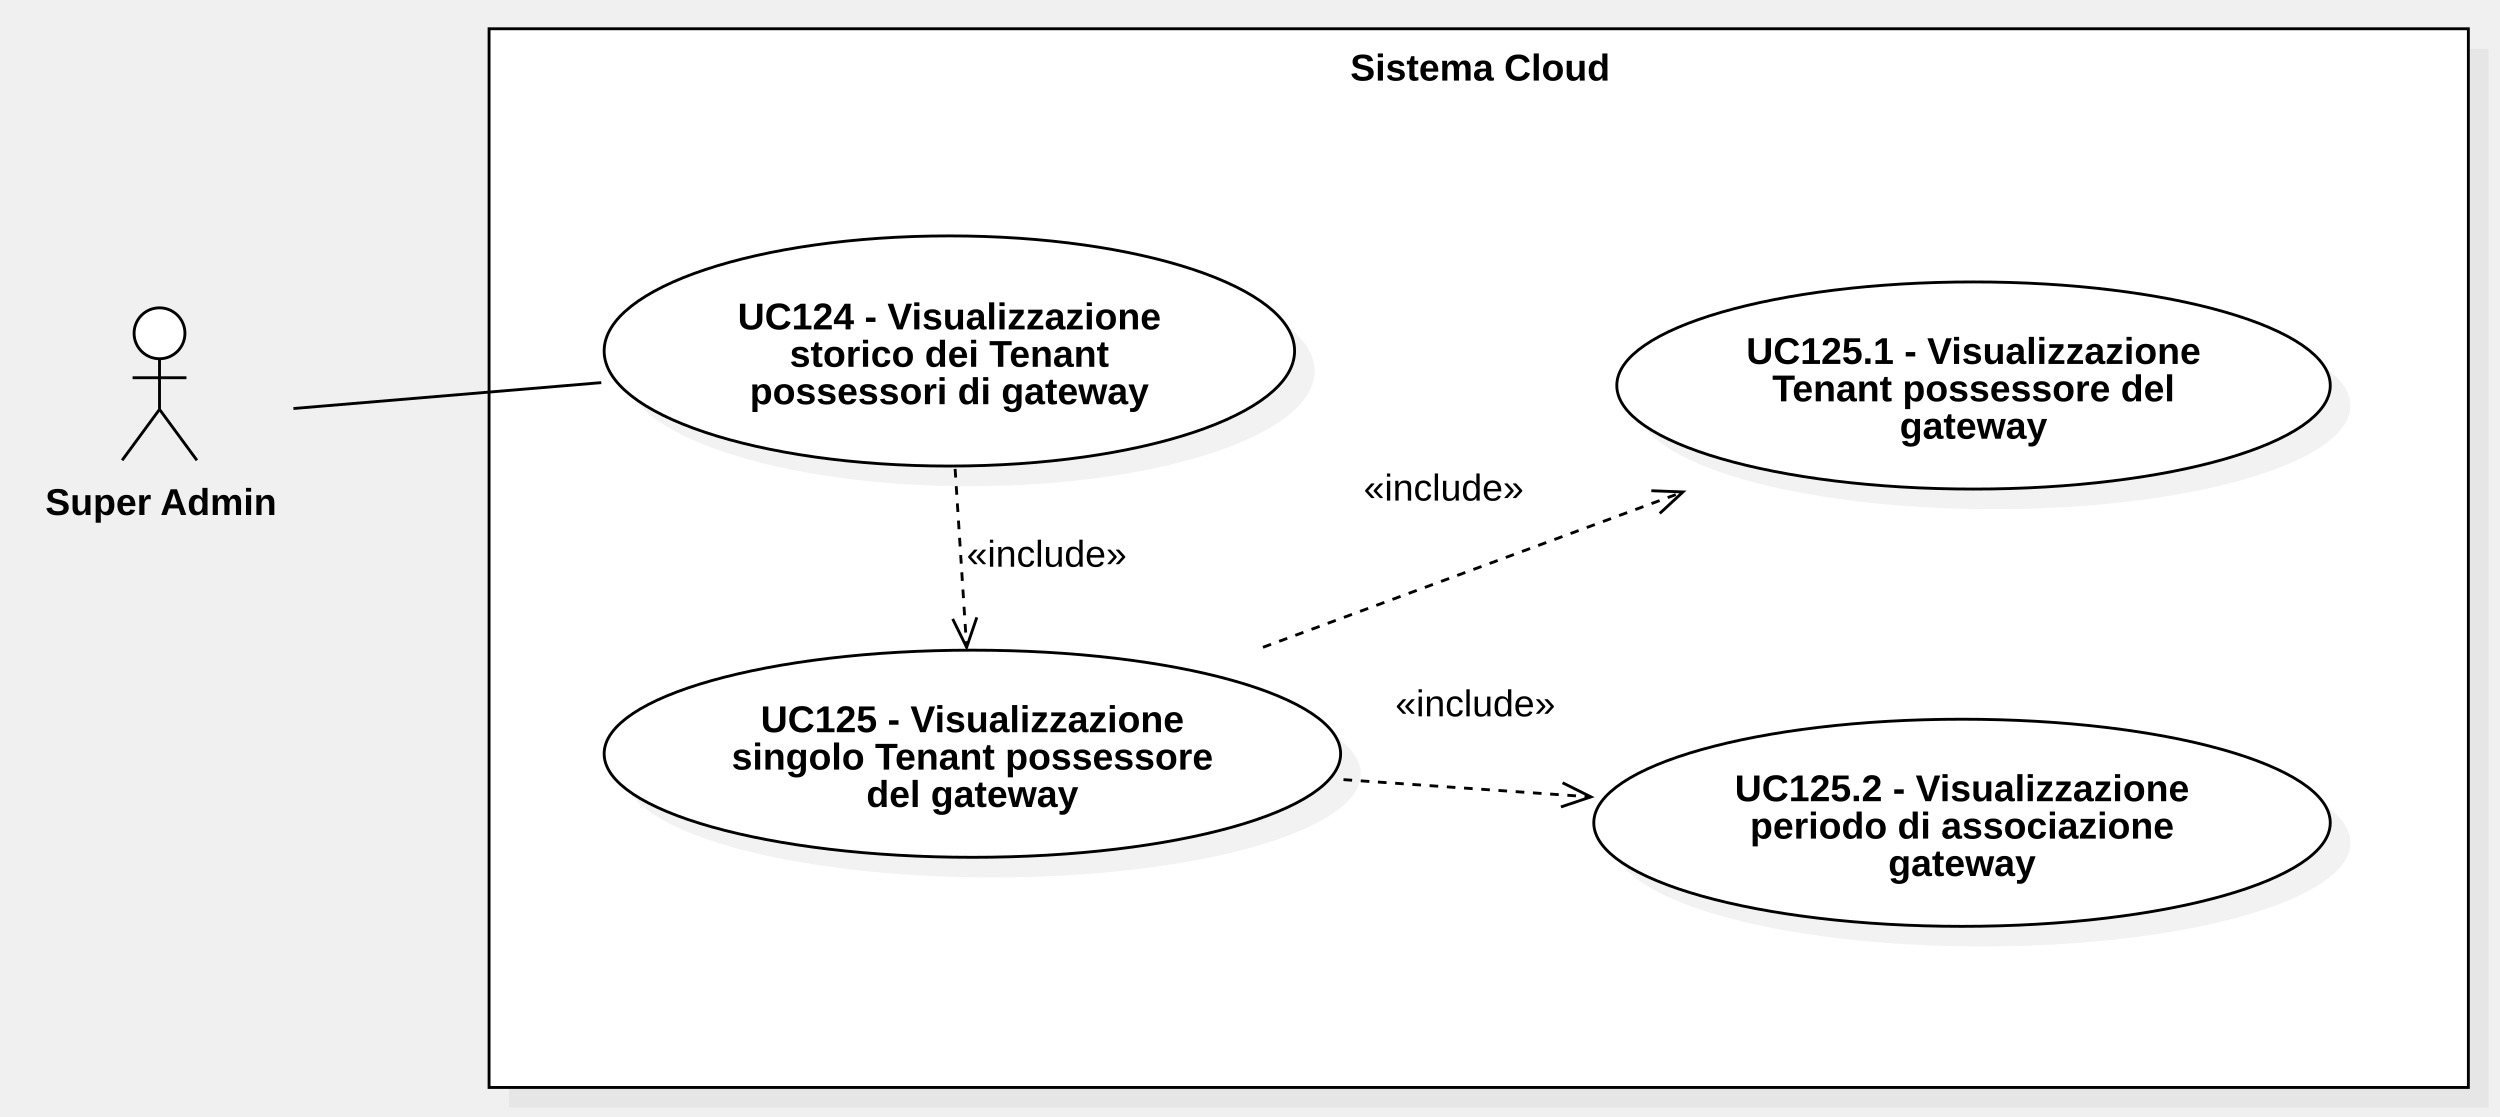
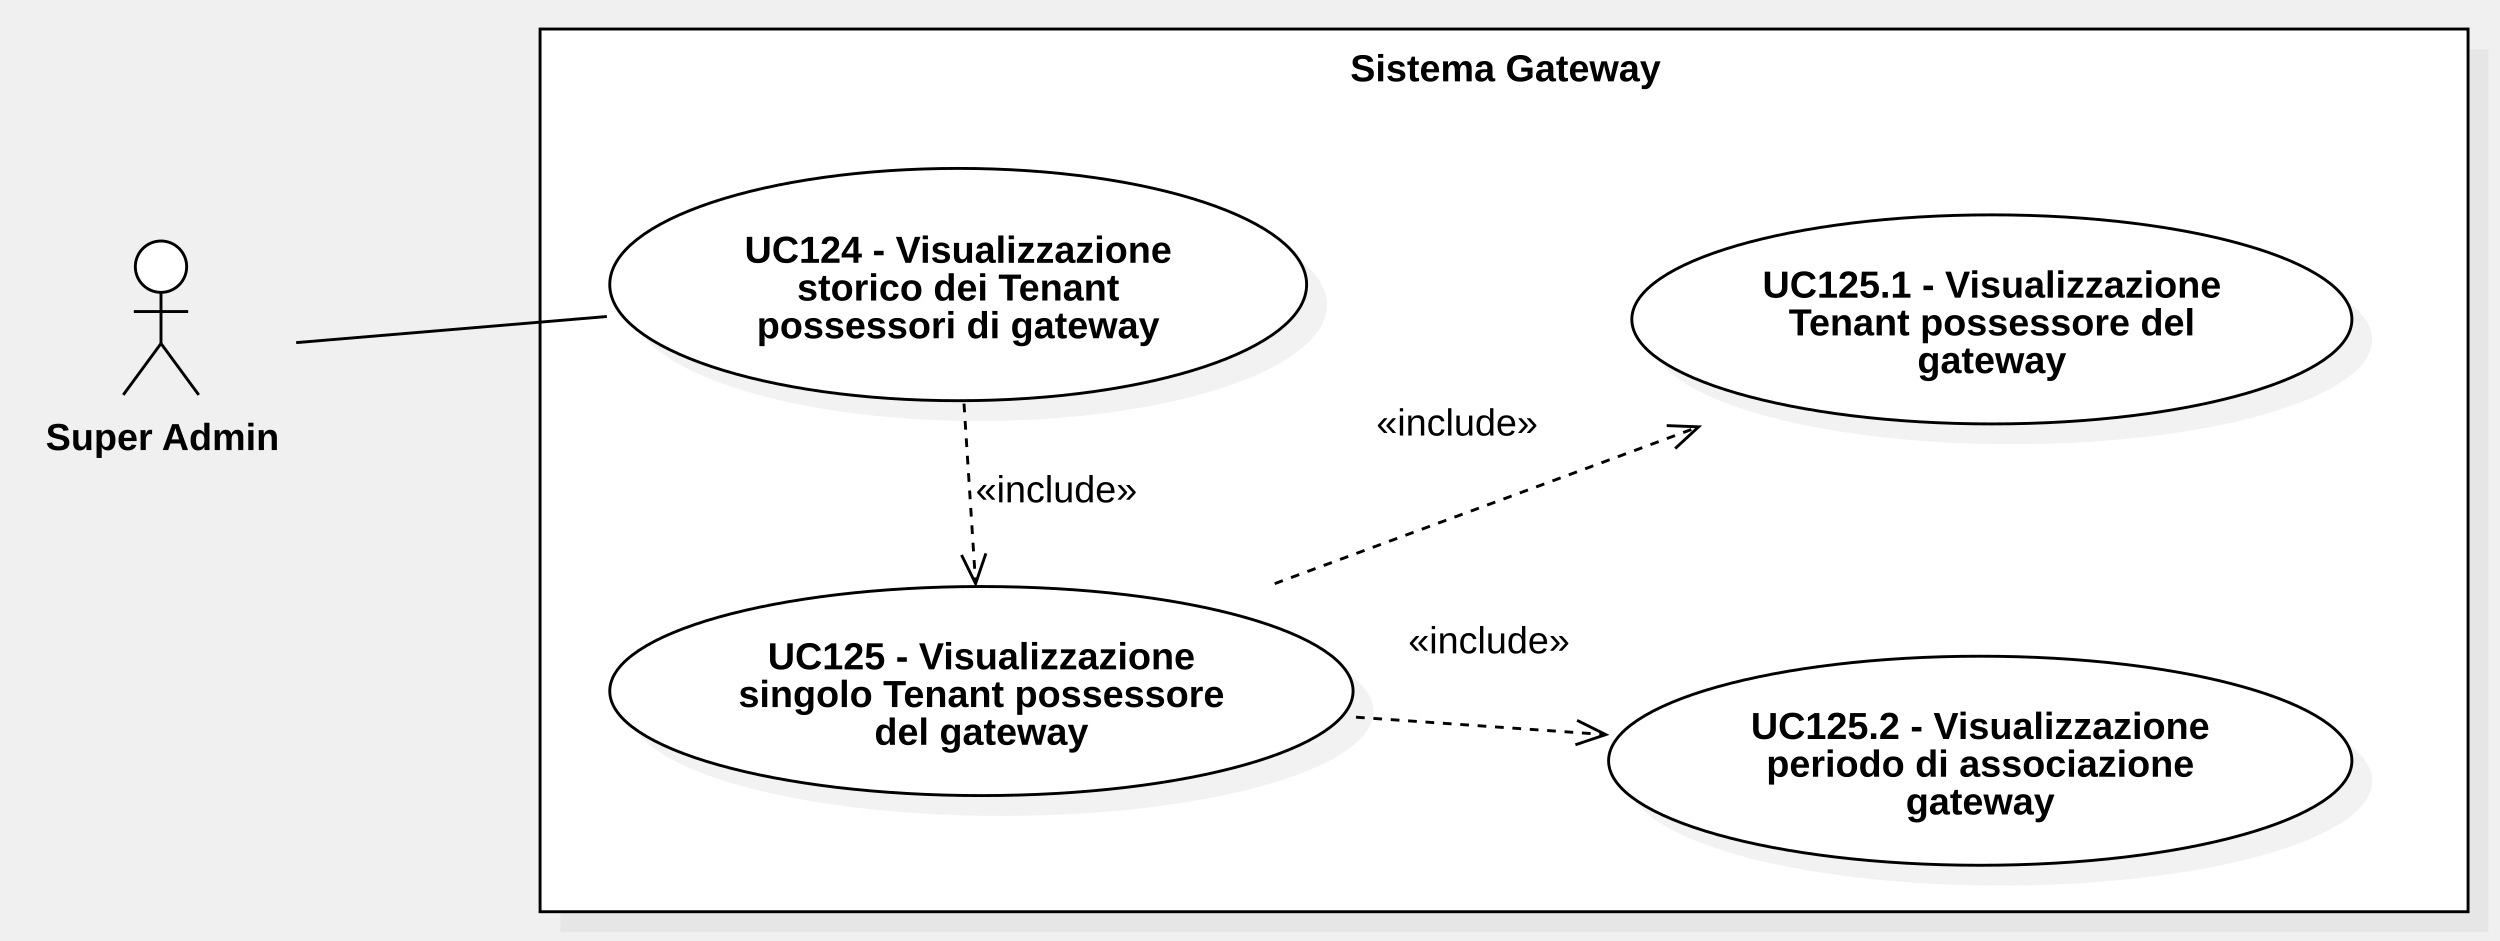
- <svg xmlns="http://www.w3.org/2000/svg" version="1.1" width="869" height="388">
+ <svg xmlns="http://www.w3.org/2000/svg" version="1.1" width="861" height="324">
  <defs />
  <g>
    <g>
-       <rect fill="#C0C0C0" stroke="none" x="301" y="234" width="688" height="368" transform="matrix(1 0 0 1 -124 -217)" fill-opacity="0.2" />
+       <rect fill="#C0C0C0" stroke="none" x="412" y="462" width="664" height="304" transform="matrix(1 0 0 1 -219 -445)" fill-opacity="0.2" />
    </g>
    <g>
-       <rect fill="#ffffff" stroke="none" x="294" y="227" width="688" height="368" transform="matrix(1 0 0 1 -124 -217)" />
+       <rect fill="#ffffff" stroke="none" x="405" y="455" width="664" height="304" transform="matrix(1 0 0 1 -219 -445)" />
    </g>
    <g>
-       <path fill="none" stroke="#000000" paint-order="fill stroke markers" d=" M 170 10 L 858 10 L 858 378 L 170 378 L 170 10 Z Z" stroke-miterlimit="10" stroke-dasharray="" />
+       <path fill="none" stroke="#000000" paint-order="fill stroke markers" d=" M 186 10 L 850 10 L 850 314 L 186 314 L 186 10 Z Z" stroke-miterlimit="10" stroke-dasharray="" />
    </g>
    <g>
      <g>
        <path fill="none" stroke="none" />
-         <text fill="#000000" stroke="none" font-family="Arial" font-size="13px" font-style="normal" font-weight="bold" text-decoration="undefined" x="638.5" y="240.5" text-anchor="middle" dominant-baseline="central" transform="matrix(1 0 0 1 -124 -217)">Sistema Cloud</text>
+         <text fill="#000000" stroke="none" font-family="Arial" font-size="13px" font-style="normal" font-weight="bold" text-decoration="undefined" x="737.5" y="468.5" text-anchor="middle" dominant-baseline="central" transform="matrix(1 0 0 1 -219 -445)">Sistema Gateway</text>
      </g>
    </g>
    <g>
-       <path fill="#ffffff" stroke="none" paint-order="stroke fill markers" d=" M 46.607 115.85 C 46.607 110.962 50.565 107 55.447 107 C 60.329 107 64.287 110.962 64.287 115.85 C 64.287 120.738 60.329 124.7 55.447 124.7 C 50.565 124.7 46.607 120.738 46.607 115.85 Z" />
+       <path fill="#ffffff" stroke="none" paint-order="stroke fill markers" d=" M 46.607 91.85 C 46.607 86.962 50.565 83 55.447 83 C 60.329 83 64.287 86.962 64.287 91.85 C 64.287 96.738 60.329 100.7 55.447 100.7 C 50.565 100.7 46.607 96.738 46.607 91.85 Z" />
    </g>
    <g>
-       <path fill="none" stroke="#000000" paint-order="fill stroke markers" d=" M 46.607 115.85 C 46.607 110.962 50.565 107 55.447 107 C 60.329 107 64.287 110.962 64.287 115.85 C 64.287 120.738 60.329 124.7 55.447 124.7 C 50.565 124.7 46.607 120.738 46.607 115.85 Z" stroke-miterlimit="10" stroke-dasharray="" />
+       <path fill="none" stroke="#000000" paint-order="fill stroke markers" d=" M 46.607 91.85 C 46.607 86.962 50.565 83 55.447 83 C 60.329 83 64.287 86.962 64.287 91.85 C 64.287 96.738 60.329 100.7 55.447 100.7 C 50.565 100.7 46.607 96.738 46.607 91.85 Z" stroke-miterlimit="10" stroke-dasharray="" />
    </g>
    <g>
-       <path fill="none" stroke="#000000" paint-order="fill stroke markers" d=" M 55.447 124.7 L 55.447 142.3" stroke-miterlimit="10" stroke-dasharray="" />
+       <path fill="none" stroke="#000000" paint-order="fill stroke markers" d=" M 55.447 100.7 L 55.447 118.3" stroke-miterlimit="10" stroke-dasharray="" />
    </g>
    <g>
-       <path fill="none" stroke="#000000" paint-order="fill stroke markers" d=" M 46.087 131.3 L 64.807 131.3" stroke-miterlimit="10" stroke-dasharray="" />
+       <path fill="none" stroke="#000000" paint-order="fill stroke markers" d=" M 46.087 107.3 L 64.807 107.3" stroke-miterlimit="10" stroke-dasharray="" />
    </g>
    <g>
-       <path fill="none" stroke="#000000" paint-order="fill stroke markers" d=" M 55.447 142.3 L 42.447 160" stroke-miterlimit="10" stroke-dasharray="" />
+       <path fill="none" stroke="#000000" paint-order="fill stroke markers" d=" M 55.447 118.3 L 42.447 136" stroke-miterlimit="10" stroke-dasharray="" />
    </g>
    <g>
-       <path fill="none" stroke="#000000" paint-order="fill stroke markers" d=" M 55.447 142.3 L 68.447 160" stroke-miterlimit="10" stroke-dasharray="" />
+       <path fill="none" stroke="#000000" paint-order="fill stroke markers" d=" M 55.447 118.3 L 68.447 136" stroke-miterlimit="10" stroke-dasharray="" />
    </g>
    <g>
      <g>
        <path fill="none" stroke="none" />
-         <text fill="#000000" stroke="none" font-family="Arial" font-size="13px" font-style="normal" font-weight="bold" text-decoration="undefined" x="179.947" y="391.5" text-anchor="middle" dominant-baseline="central" transform="matrix(1 0 0 1 -124 -217)">Super Admin</text>
+         <text fill="#000000" stroke="none" font-family="Arial" font-size="13px" font-style="normal" font-weight="bold" text-decoration="undefined" x="274.947" y="595.5" text-anchor="middle" dominant-baseline="central" transform="matrix(1 0 0 1 -219 -445)">Super Admin</text>
      </g>
    </g>
    <g>
-       <path fill="#C0C0C0" stroke="none" paint-order="stroke fill markers" d=" M 217 129 C 217 106.909 270.726 89 337 89 C 403.274 89 457 106.909 457 129 C 457 151.091 403.274 169 337 169 C 270.726 169 217 151.091 217 129 Z" fill-opacity="0.2" />
+       <path fill="#C0C0C0" stroke="none" paint-order="stroke fill markers" d=" M 217 105 C 217 82.909 270.726 65 337 65 C 403.274 65 457 82.909 457 105 C 457 127.091 403.274 145 337 145 C 270.726 145 217 127.091 217 105 Z" fill-opacity="0.2" />
    </g>
    <g>
-       <path fill="#ffffff" stroke="none" paint-order="stroke fill markers" d=" M 210 122 C 210 99.909 263.726 82 330 82 C 396.274 82 450 99.909 450 122 C 450 144.091 396.274 162 330 162 C 263.726 162 210 144.091 210 122 Z" />
+       <path fill="#ffffff" stroke="none" paint-order="stroke fill markers" d=" M 210 98 C 210 75.909 263.726 58 330 58 C 396.274 58 450 75.909 450 98 C 450 120.091 396.274 138 330 138 C 263.726 138 210 120.091 210 98 Z" />
    </g>
    <g>
-       <path fill="none" stroke="#000000" paint-order="fill stroke markers" d=" M 210 122 C 210 99.909 263.726 82 330 82 C 396.274 82 450 99.909 450 122 C 450 144.091 396.274 162 330 162 C 263.726 162 210 144.091 210 122 Z" stroke-miterlimit="10" stroke-dasharray="" />
+       <path fill="none" stroke="#000000" paint-order="fill stroke markers" d=" M 210 98 C 210 75.909 263.726 58 330 58 C 396.274 58 450 75.909 450 98 C 450 120.091 396.274 138 330 138 C 263.726 138 210 120.091 210 98 Z" stroke-miterlimit="10" stroke-dasharray="" />
    </g>
    <g>
      <g>
        <path fill="none" stroke="none" />
-         <text fill="#000000" stroke="none" font-family="Arial" font-size="13px" font-style="normal" font-weight="bold" text-decoration="undefined" x="454" y="327" text-anchor="middle" dominant-baseline="central" transform="matrix(1 0 0 1 -124 -217)">UC124 - Visualizzazione</text>
-         <text fill="#000000" stroke="none" font-family="Arial" font-size="13px" font-style="normal" font-weight="bold" text-decoration="undefined" x="454" y="340" text-anchor="middle" dominant-baseline="central" transform="matrix(1 0 0 1 -124 -217)">storico dei Tenant</text>
-         <text fill="#000000" stroke="none" font-family="Arial" font-size="13px" font-style="normal" font-weight="bold" text-decoration="undefined" x="454" y="353" text-anchor="middle" dominant-baseline="central" transform="matrix(1 0 0 1 -124 -217)">possessori di gateway</text>
+         <text fill="#000000" stroke="none" font-family="Arial" font-size="13px" font-style="normal" font-weight="bold" text-decoration="undefined" x="549" y="531" text-anchor="middle" dominant-baseline="central" transform="matrix(1 0 0 1 -219 -445)">UC124 - Visualizzazione</text>
+         <text fill="#000000" stroke="none" font-family="Arial" font-size="13px" font-style="normal" font-weight="bold" text-decoration="undefined" x="549" y="544" text-anchor="middle" dominant-baseline="central" transform="matrix(1 0 0 1 -219 -445)">storico dei Tenant</text>
+         <text fill="#000000" stroke="none" font-family="Arial" font-size="13px" font-style="normal" font-weight="bold" text-decoration="undefined" x="549" y="557" text-anchor="middle" dominant-baseline="central" transform="matrix(1 0 0 1 -219 -445)">possessori di gateway</text>
      </g>
    </g>
    <g>
-       <path fill="#C0C0C0" stroke="none" paint-order="stroke fill markers" d=" M 217 269 C 217 249.118 274.308 233 345 233 C 415.692 233 473 249.118 473 269 C 473 288.882 415.692 305 345 305 C 274.308 305 217 288.882 217 269 Z" fill-opacity="0.2" />
+       <path fill="#C0C0C0" stroke="none" paint-order="stroke fill markers" d=" M 217 245 C 217 225.118 274.308 209 345 209 C 415.692 209 473 225.118 473 245 C 473 264.882 415.692 281 345 281 C 274.308 281 217 264.882 217 245 Z" fill-opacity="0.2" />
    </g>
    <g>
-       <path fill="#ffffff" stroke="none" paint-order="stroke fill markers" d=" M 210 262 C 210 242.118 267.308 226 338 226 C 408.692 226 466 242.118 466 262 C 466 281.882 408.692 298 338 298 C 267.308 298 210 281.882 210 262 Z" />
+       <path fill="#ffffff" stroke="none" paint-order="stroke fill markers" d=" M 210 238 C 210 218.118 267.308 202 338 202 C 408.692 202 466 218.118 466 238 C 466 257.882 408.692 274 338 274 C 267.308 274 210 257.882 210 238 Z" />
    </g>
    <g>
-       <path fill="none" stroke="#000000" paint-order="fill stroke markers" d=" M 210 262 C 210 242.118 267.308 226 338 226 C 408.692 226 466 242.118 466 262 C 466 281.882 408.692 298 338 298 C 267.308 298 210 281.882 210 262 Z" stroke-miterlimit="10" stroke-dasharray="" />
+       <path fill="none" stroke="#000000" paint-order="fill stroke markers" d=" M 210 238 C 210 218.118 267.308 202 338 202 C 408.692 202 466 218.118 466 238 C 466 257.882 408.692 274 338 274 C 267.308 274 210 257.882 210 238 Z" stroke-miterlimit="10" stroke-dasharray="" />
    </g>
    <g>
      <g>
        <path fill="none" stroke="none" />
-         <text fill="#000000" stroke="none" font-family="Arial" font-size="13px" font-style="normal" font-weight="bold" text-decoration="undefined" x="462" y="467" text-anchor="middle" dominant-baseline="central" transform="matrix(1 0 0 1 -124 -217)">UC125 - Visualizzazione</text>
-         <text fill="#000000" stroke="none" font-family="Arial" font-size="13px" font-style="normal" font-weight="bold" text-decoration="undefined" x="462" y="480" text-anchor="middle" dominant-baseline="central" transform="matrix(1 0 0 1 -124 -217)">singolo Tenant possessore</text>
-         <text fill="#000000" stroke="none" font-family="Arial" font-size="13px" font-style="normal" font-weight="bold" text-decoration="undefined" x="462" y="493" text-anchor="middle" dominant-baseline="central" transform="matrix(1 0 0 1 -124 -217)">del gateway</text>
+         <text fill="#000000" stroke="none" font-family="Arial" font-size="13px" font-style="normal" font-weight="bold" text-decoration="undefined" x="557" y="671" text-anchor="middle" dominant-baseline="central" transform="matrix(1 0 0 1 -219 -445)">UC125 - Visualizzazione</text>
+         <text fill="#000000" stroke="none" font-family="Arial" font-size="13px" font-style="normal" font-weight="bold" text-decoration="undefined" x="557" y="684" text-anchor="middle" dominant-baseline="central" transform="matrix(1 0 0 1 -219 -445)">singolo Tenant possessore</text>
+         <text fill="#000000" stroke="none" font-family="Arial" font-size="13px" font-style="normal" font-weight="bold" text-decoration="undefined" x="557" y="697" text-anchor="middle" dominant-baseline="central" transform="matrix(1 0 0 1 -219 -445)">del gateway</text>
      </g>
    </g>
    <g>
-       <path fill="#C0C0C0" stroke="none" paint-order="stroke fill markers" d=" M 569 141 C 569 121.118 624.517 105 693 105 C 761.483 105 817 121.118 817 141 C 817 160.882 761.483 177 693 177 C 624.517 177 569 160.882 569 141 Z" fill-opacity="0.2" />
+       <path fill="#C0C0C0" stroke="none" paint-order="stroke fill markers" d=" M 569 117 C 569 97.118 624.517 81 693 81 C 761.483 81 817 97.118 817 117 C 817 136.882 761.483 153 693 153 C 624.517 153 569 136.882 569 117 Z" fill-opacity="0.2" />
    </g>
    <g>
-       <path fill="#ffffff" stroke="none" paint-order="stroke fill markers" d=" M 562 134 C 562 114.118 617.517 98 686 98 C 754.483 98 810 114.118 810 134 C 810 153.882 754.483 170 686 170 C 617.517 170 562 153.882 562 134 Z" />
+       <path fill="#ffffff" stroke="none" paint-order="stroke fill markers" d=" M 562 110 C 562 90.118 617.517 74 686 74 C 754.483 74 810 90.118 810 110 C 810 129.882 754.483 146 686 146 C 617.517 146 562 129.882 562 110 Z" />
    </g>
    <g>
-       <path fill="none" stroke="#000000" paint-order="fill stroke markers" d=" M 562 134 C 562 114.118 617.517 98 686 98 C 754.483 98 810 114.118 810 134 C 810 153.882 754.483 170 686 170 C 617.517 170 562 153.882 562 134 Z" stroke-miterlimit="10" stroke-dasharray="" />
+       <path fill="none" stroke="#000000" paint-order="fill stroke markers" d=" M 562 110 C 562 90.118 617.517 74 686 74 C 754.483 74 810 90.118 810 110 C 810 129.882 754.483 146 686 146 C 617.517 146 562 129.882 562 110 Z" stroke-miterlimit="10" stroke-dasharray="" />
    </g>
    <g>
      <g>
        <path fill="none" stroke="none" />
-         <text fill="#000000" stroke="none" font-family="Arial" font-size="13px" font-style="normal" font-weight="bold" text-decoration="undefined" x="810" y="339" text-anchor="middle" dominant-baseline="central" transform="matrix(1 0 0 1 -124 -217)">UC125.1 - Visualizzazione</text>
-         <text fill="#000000" stroke="none" font-family="Arial" font-size="13px" font-style="normal" font-weight="bold" text-decoration="undefined" x="810" y="352" text-anchor="middle" dominant-baseline="central" transform="matrix(1 0 0 1 -124 -217)">Tenant possessore del</text>
-         <text fill="#000000" stroke="none" font-family="Arial" font-size="13px" font-style="normal" font-weight="bold" text-decoration="undefined" x="810" y="365" text-anchor="middle" dominant-baseline="central" transform="matrix(1 0 0 1 -124 -217)">gateway</text>
+         <text fill="#000000" stroke="none" font-family="Arial" font-size="13px" font-style="normal" font-weight="bold" text-decoration="undefined" x="905" y="543" text-anchor="middle" dominant-baseline="central" transform="matrix(1 0 0 1 -219 -445)">UC125.1 - Visualizzazione</text>
+         <text fill="#000000" stroke="none" font-family="Arial" font-size="13px" font-style="normal" font-weight="bold" text-decoration="undefined" x="905" y="556" text-anchor="middle" dominant-baseline="central" transform="matrix(1 0 0 1 -219 -445)">Tenant possessore del</text>
+         <text fill="#000000" stroke="none" font-family="Arial" font-size="13px" font-style="normal" font-weight="bold" text-decoration="undefined" x="905" y="569" text-anchor="middle" dominant-baseline="central" transform="matrix(1 0 0 1 -219 -445)">gateway</text>
      </g>
    </g>
    <g>
-       <path fill="#C0C0C0" stroke="none" paint-order="stroke fill markers" d=" M 561 293 C 561 273.118 618.308 257 689 257 C 759.692 257 817 273.118 817 293 C 817 312.882 759.692 329 689 329 C 618.308 329 561 312.882 561 293 Z" fill-opacity="0.2" />
+       <path fill="#C0C0C0" stroke="none" paint-order="stroke fill markers" d=" M 561 269 C 561 249.118 618.308 233 689 233 C 759.692 233 817 249.118 817 269 C 817 288.882 759.692 305 689 305 C 618.308 305 561 288.882 561 269 Z" fill-opacity="0.2" />
    </g>
    <g>
-       <path fill="#ffffff" stroke="none" paint-order="stroke fill markers" d=" M 554 286 C 554 266.118 611.308 250 682 250 C 752.692 250 810 266.118 810 286 C 810 305.882 752.692 322 682 322 C 611.308 322 554 305.882 554 286 Z" />
+       <path fill="#ffffff" stroke="none" paint-order="stroke fill markers" d=" M 554 262 C 554 242.118 611.308 226 682 226 C 752.692 226 810 242.118 810 262 C 810 281.882 752.692 298 682 298 C 611.308 298 554 281.882 554 262 Z" />
    </g>
    <g>
-       <path fill="none" stroke="#000000" paint-order="fill stroke markers" d=" M 554 286 C 554 266.118 611.308 250 682 250 C 752.692 250 810 266.118 810 286 C 810 305.882 752.692 322 682 322 C 611.308 322 554 305.882 554 286 Z" stroke-miterlimit="10" stroke-dasharray="" />
+       <path fill="none" stroke="#000000" paint-order="fill stroke markers" d=" M 554 262 C 554 242.118 611.308 226 682 226 C 752.692 226 810 242.118 810 262 C 810 281.882 752.692 298 682 298 C 611.308 298 554 281.882 554 262 Z" stroke-miterlimit="10" stroke-dasharray="" />
    </g>
    <g>
      <g>
        <path fill="none" stroke="none" />
-         <text fill="#000000" stroke="none" font-family="Arial" font-size="13px" font-style="normal" font-weight="bold" text-decoration="undefined" x="806" y="491" text-anchor="middle" dominant-baseline="central" transform="matrix(1 0 0 1 -124 -217)">UC125.2 - Visualizzazione</text>
-         <text fill="#000000" stroke="none" font-family="Arial" font-size="13px" font-style="normal" font-weight="bold" text-decoration="undefined" x="806" y="504" text-anchor="middle" dominant-baseline="central" transform="matrix(1 0 0 1 -124 -217)">periodo di associazione</text>
-         <text fill="#000000" stroke="none" font-family="Arial" font-size="13px" font-style="normal" font-weight="bold" text-decoration="undefined" x="806" y="517" text-anchor="middle" dominant-baseline="central" transform="matrix(1 0 0 1 -124 -217)">gateway</text>
+         <text fill="#000000" stroke="none" font-family="Arial" font-size="13px" font-style="normal" font-weight="bold" text-decoration="undefined" x="901" y="695" text-anchor="middle" dominant-baseline="central" transform="matrix(1 0 0 1 -219 -445)">UC125.2 - Visualizzazione</text>
+         <text fill="#000000" stroke="none" font-family="Arial" font-size="13px" font-style="normal" font-weight="bold" text-decoration="undefined" x="901" y="708" text-anchor="middle" dominant-baseline="central" transform="matrix(1 0 0 1 -219 -445)">periodo di associazione</text>
+         <text fill="#000000" stroke="none" font-family="Arial" font-size="13px" font-style="normal" font-weight="bold" text-decoration="undefined" x="901" y="721" text-anchor="middle" dominant-baseline="central" transform="matrix(1 0 0 1 -219 -445)">gateway</text>
      </g>
    </g>
    <g>
-       <path fill="none" stroke="#000000" paint-order="fill stroke markers" d=" M 102 142 L 209 133" stroke-miterlimit="10" stroke-dasharray="" />
+       <path fill="none" stroke="#000000" paint-order="fill stroke markers" d=" M 102 118 L 209 109" stroke-miterlimit="10" stroke-dasharray="" />
    </g>
    <g>
-       <path fill="none" stroke="#000000" paint-order="fill stroke markers" d=" M 332 163 L 336 225" stroke-miterlimit="10" stroke-dasharray="3" />
+       <path fill="none" stroke="#000000" paint-order="fill stroke markers" d=" M 332 139 L 336 201" stroke-miterlimit="10" stroke-dasharray="3" />
    </g>
    <g>
-       <path fill="none" stroke="#000000" paint-order="fill stroke markers" d=" M 331.145 215.129 L 336 225 L 339.546 214.587" stroke-miterlimit="10" stroke-dasharray="" />
+       <path fill="none" stroke="#000000" paint-order="fill stroke markers" d=" M 331.145 191.129 L 336 201 L 339.546 190.587" stroke-miterlimit="10" stroke-dasharray="" />
    </g>
    <g>
-       <rect fill="#ffffff" stroke="none" x="460" y="403" width="55.656" height="13" transform="matrix(1 0 0 1 -124 -217)" />
+       <rect fill="#ffffff" stroke="none" x="555" y="607" width="55.656" height="13" transform="matrix(1 0 0 1 -219 -445)" />
    </g>
    <g>
      <g>
        <path fill="none" stroke="none" />
-         <text fill="#000000" stroke="none" font-family="Arial" font-size="13px" font-style="normal" font-weight="normal" text-decoration="undefined" x="487.828" y="409.5" text-anchor="middle" dominant-baseline="central" transform="matrix(1 0 0 1 -124 -217)">«include»</text>
+         <text fill="#000000" stroke="none" font-family="Arial" font-size="13px" font-style="normal" font-weight="normal" text-decoration="undefined" x="582.828" y="613.5" text-anchor="middle" dominant-baseline="central" transform="matrix(1 0 0 1 -219 -445)">«include»</text>
      </g>
    </g>
    <g>
-       <path fill="none" stroke="#000000" paint-order="fill stroke markers" d=" M 439 225 L 585 171" stroke-miterlimit="10" stroke-dasharray="3" />
+       <path fill="none" stroke="#000000" paint-order="fill stroke markers" d=" M 439 201 L 585 147" stroke-miterlimit="10" stroke-dasharray="3" />
    </g>
    <g>
-       <path fill="none" stroke="#000000" paint-order="fill stroke markers" d=" M 576.929 178.474 L 585 171 L 574.008 170.577" stroke-miterlimit="10" stroke-dasharray="" />
+       <path fill="none" stroke="#000000" paint-order="fill stroke markers" d=" M 576.929 154.474 L 585 147 L 574.008 146.577" stroke-miterlimit="10" stroke-dasharray="" />
    </g>
    <g>
-       <rect fill="#ffffff" stroke="none" x="598" y="380" width="55.656" height="13" transform="matrix(1 0 0 1 -124 -217)" />
+       <rect fill="#ffffff" stroke="none" x="693" y="584" width="55.656" height="13" transform="matrix(1 0 0 1 -219 -445)" />
    </g>
    <g>
      <g>
        <path fill="none" stroke="none" />
-         <text fill="#000000" stroke="none" font-family="Arial" font-size="13px" font-style="normal" font-weight="normal" text-decoration="undefined" x="625.828" y="386.5" text-anchor="middle" dominant-baseline="central" transform="matrix(1 0 0 1 -124 -217)">«include»</text>
+         <text fill="#000000" stroke="none" font-family="Arial" font-size="13px" font-style="normal" font-weight="normal" text-decoration="undefined" x="720.828" y="590.5" text-anchor="middle" dominant-baseline="central" transform="matrix(1 0 0 1 -219 -445)">«include»</text>
      </g>
    </g>
    <g>
-       <path fill="none" stroke="#000000" paint-order="fill stroke markers" d=" M 467 271 L 553 277" stroke-miterlimit="10" stroke-dasharray="3" />
+       <path fill="none" stroke="#000000" paint-order="fill stroke markers" d=" M 467 247 L 553 253" stroke-miterlimit="10" stroke-dasharray="3" />
    </g>
    <g>
-       <path fill="none" stroke="#000000" paint-order="fill stroke markers" d=" M 542.569 280.492 L 553 277 L 543.155 272.093" stroke-miterlimit="10" stroke-dasharray="" />
+       <path fill="none" stroke="#000000" paint-order="fill stroke markers" d=" M 542.569 256.492 L 553 253 L 543.155 248.093" stroke-miterlimit="10" stroke-dasharray="" />
    </g>
    <g>
-       <rect fill="#ffffff" stroke="none" x="609" y="455" width="55.656" height="13" transform="matrix(1 0 0 1 -124 -217)" />
+       <rect fill="#ffffff" stroke="none" x="704" y="659" width="55.656" height="13" transform="matrix(1 0 0 1 -219 -445)" />
    </g>
    <g>
      <g>
        <path fill="none" stroke="none" />
-         <text fill="#000000" stroke="none" font-family="Arial" font-size="13px" font-style="normal" font-weight="normal" text-decoration="undefined" x="636.828" y="461.5" text-anchor="middle" dominant-baseline="central" transform="matrix(1 0 0 1 -124 -217)">«include»</text>
+         <text fill="#000000" stroke="none" font-family="Arial" font-size="13px" font-style="normal" font-weight="normal" text-decoration="undefined" x="731.828" y="665.5" text-anchor="middle" dominant-baseline="central" transform="matrix(1 0 0 1 -219 -445)">«include»</text>
      </g>
    </g>
  </g>
</svg>
